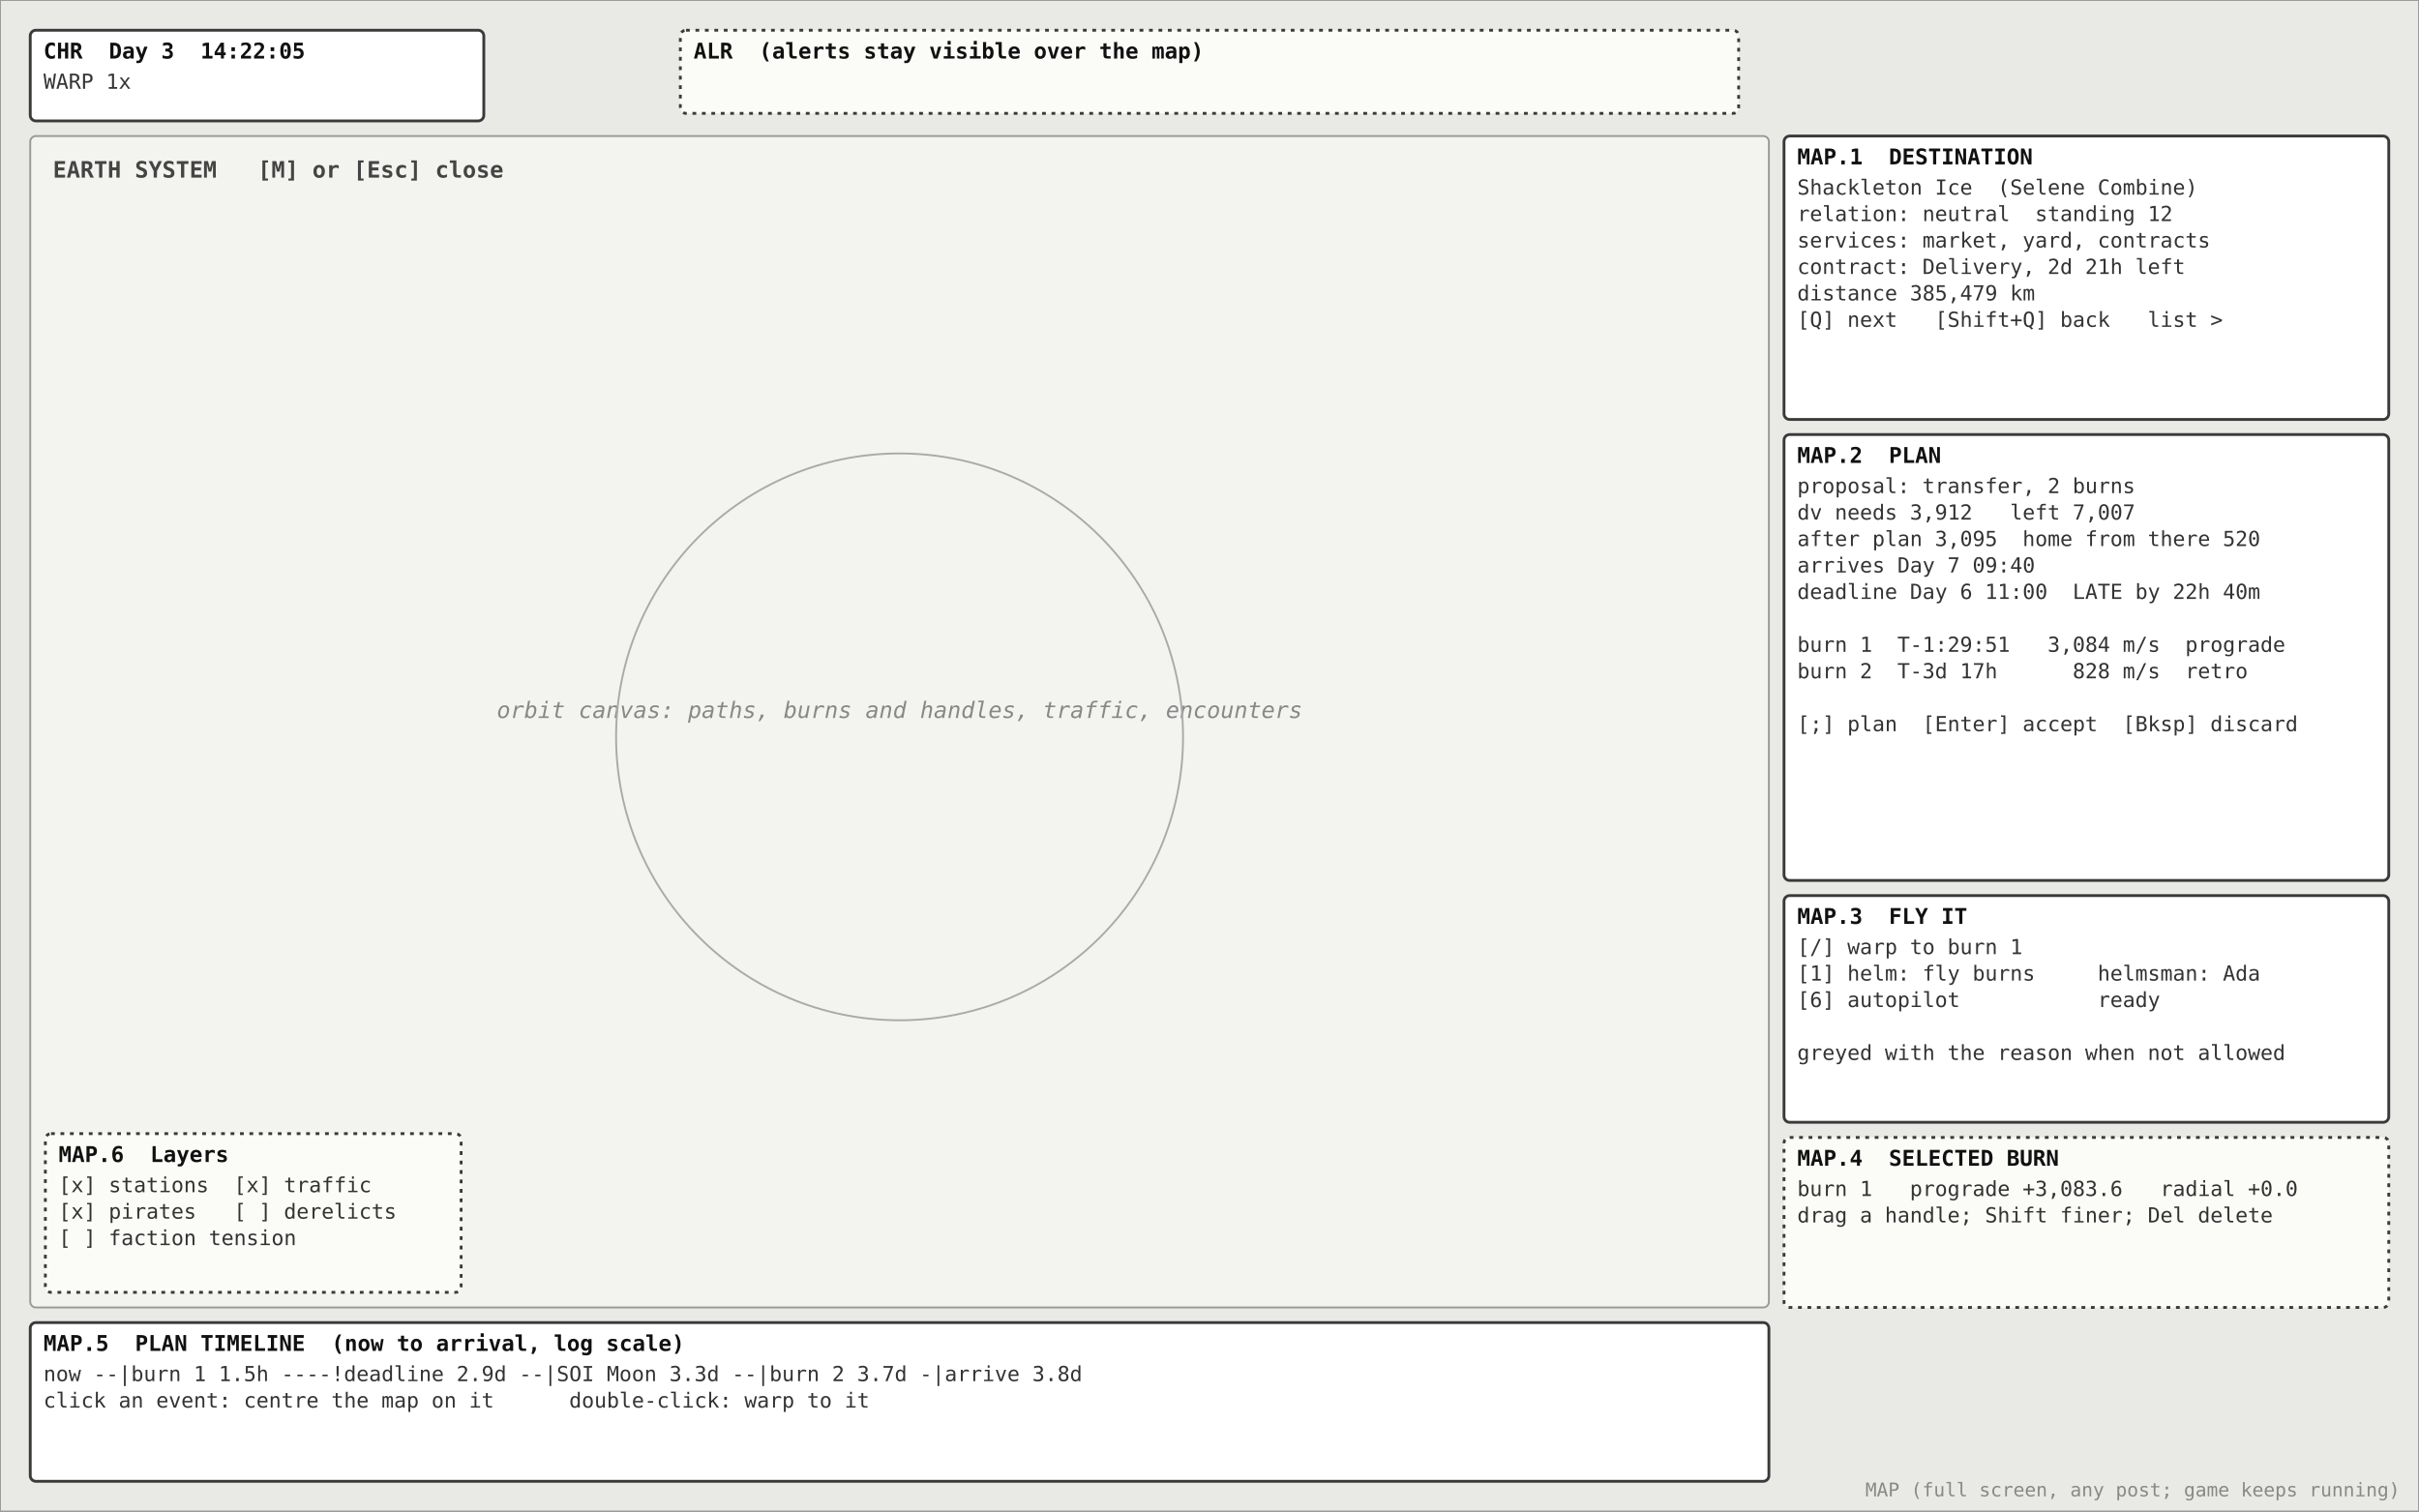
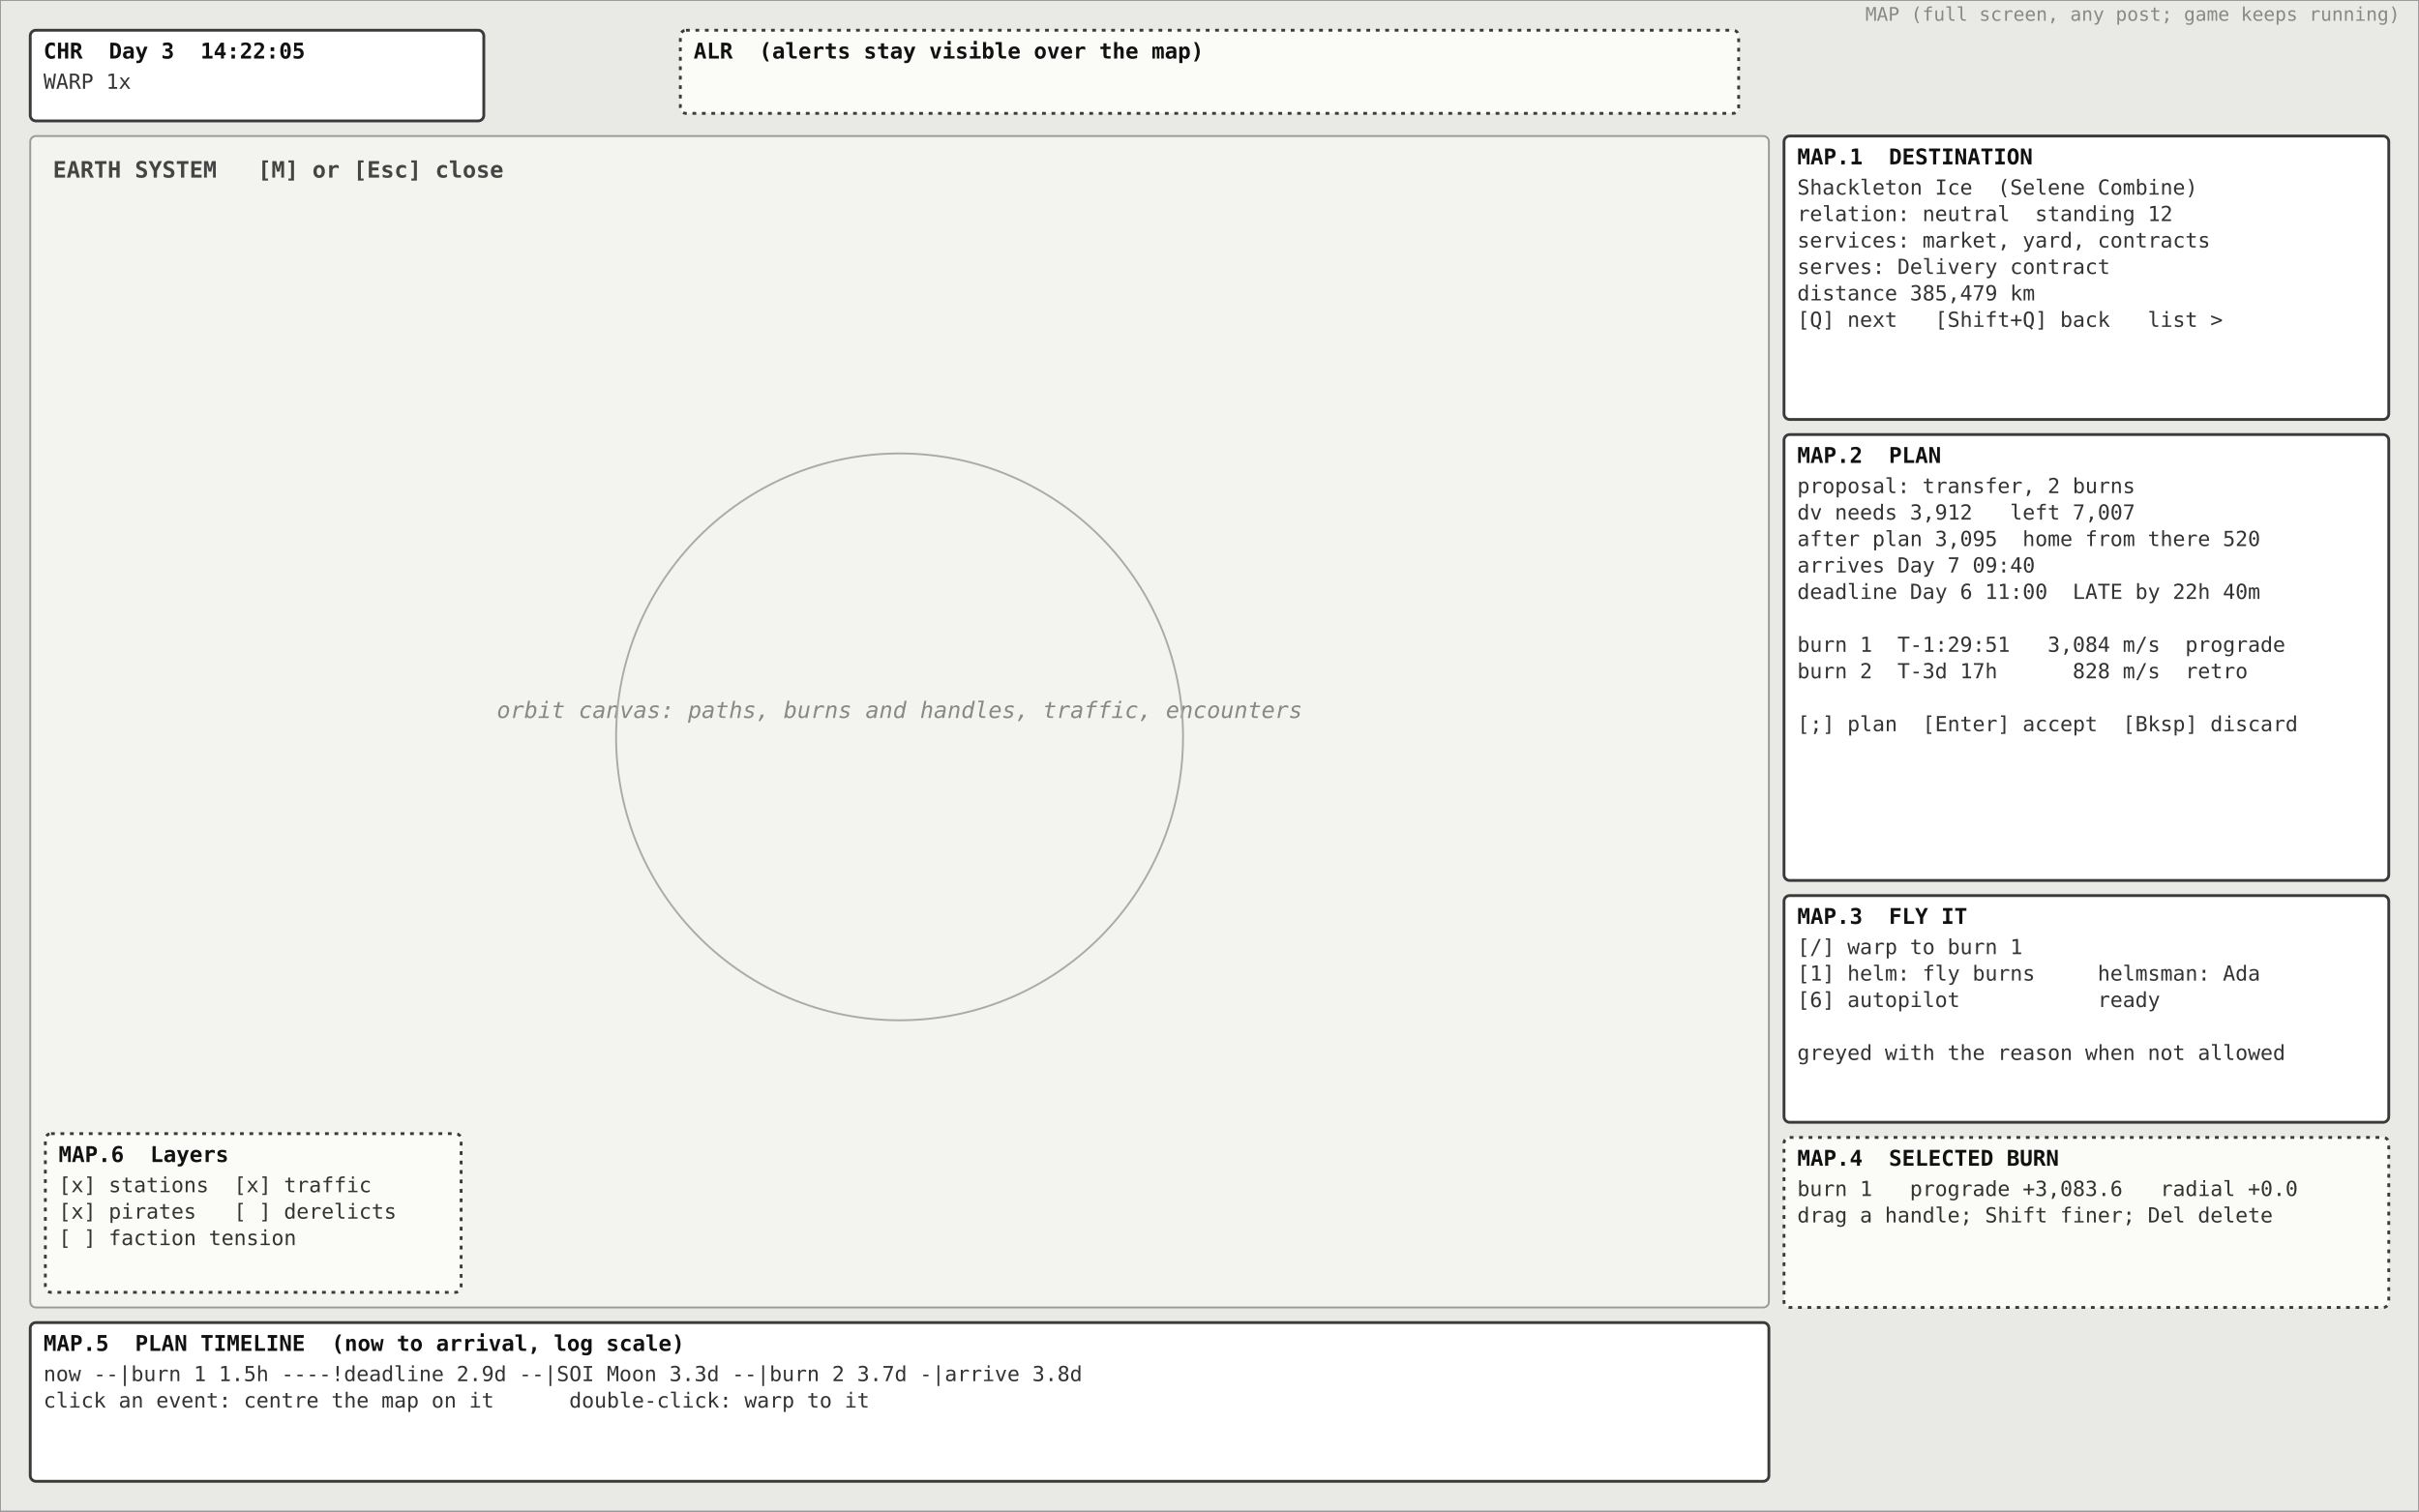
<svg xmlns="http://www.w3.org/2000/svg" width="1280" height="800" viewBox="0 0 1280 800" role="img" aria-label="The map: plan a trip">
  <rect x="0" y="0" width="1280" height="800" rx="0" fill="#e9e9e6" stroke="#9a9a9a" stroke-width="1" />
-   <text x="1270" y="792" font-family="DejaVu Sans Mono, Menlo, Consolas, monospace" font-size="10" font-weight="normal" font-style="normal" fill="#888" text-anchor="end" xml:space="preserve" style="white-space:pre">MAP (full screen, any post; game keeps running)</text>
+   <text x="1270" y="11" font-family="DejaVu Sans Mono, Menlo, Consolas, monospace" font-size="10" font-weight="normal" font-style="normal" fill="#888" text-anchor="end" xml:space="preserve" style="white-space:pre">MAP (full screen, any post; game keeps running)</text>
  <rect x="16" y="72" width="920" height="620" rx="3" fill="#f3f3f0" stroke="#999" stroke-width="1" />
  <text x="476" y="380" font-family="DejaVu Sans Mono, Menlo, Consolas, monospace" font-size="12" font-weight="normal" font-style="italic" fill="#888" text-anchor="middle" xml:space="preserve" style="white-space:pre">orbit canvas: paths, burns and handles, traffic, encounters</text>
  <circle cx="476" cy="390" r="150" fill="none" stroke="#aaa" stroke-width="1" />
  <text x="28" y="94" font-family="DejaVu Sans Mono, Menlo, Consolas, monospace" font-size="12" font-weight="bold" font-style="normal" fill="#444" text-anchor="start" xml:space="preserve" style="white-space:pre">EARTH SYSTEM   [M] or [Esc] close</text>
  <rect x="16" y="16" width="240" height="48" rx="3" fill="#ffffff" stroke="#3a3a3a" stroke-width="1.5" />
  <text x="23" y="31" font-family="DejaVu Sans Mono, Menlo, Consolas, monospace" font-size="11.5" font-weight="bold" font-style="normal" fill="#111" text-anchor="start" xml:space="preserve" style="white-space:pre">CHR  Day 3  14:22:05</text>
  <text x="23" y="47" font-family="DejaVu Sans Mono, Menlo, Consolas, monospace" font-size="11" font-weight="normal" font-style="normal" fill="#333" text-anchor="start" xml:space="preserve" style="white-space:pre">WARP 1x</text>
  <rect x="360" y="16" width="560" height="44" rx="3" fill="#fbfbf8" stroke="#3a3a3a" stroke-width="1.5" stroke-dasharray="2 3" />
  <text x="367" y="31" font-family="DejaVu Sans Mono, Menlo, Consolas, monospace" font-size="11.5" font-weight="bold" font-style="normal" fill="#111" text-anchor="start" xml:space="preserve" style="white-space:pre">ALR  (alerts stay visible over the map)</text>
  <rect x="944" y="72" width="320" height="150" rx="3" fill="#ffffff" stroke="#3a3a3a" stroke-width="1.5" />
  <text x="951" y="87" font-family="DejaVu Sans Mono, Menlo, Consolas, monospace" font-size="11.5" font-weight="bold" font-style="normal" fill="#111" text-anchor="start" xml:space="preserve" style="white-space:pre">MAP.1  DESTINATION</text>
  <text x="951" y="103" font-family="DejaVu Sans Mono, Menlo, Consolas, monospace" font-size="11" font-weight="normal" font-style="normal" fill="#333" text-anchor="start" xml:space="preserve" style="white-space:pre">Shackleton Ice  (Selene Combine)</text>
  <text x="951" y="117" font-family="DejaVu Sans Mono, Menlo, Consolas, monospace" font-size="11" font-weight="normal" font-style="normal" fill="#333" text-anchor="start" xml:space="preserve" style="white-space:pre">relation: neutral  standing 12</text>
  <text x="951" y="131" font-family="DejaVu Sans Mono, Menlo, Consolas, monospace" font-size="11" font-weight="normal" font-style="normal" fill="#333" text-anchor="start" xml:space="preserve" style="white-space:pre">services: market, yard, contracts</text>
-   <text x="951" y="145" font-family="DejaVu Sans Mono, Menlo, Consolas, monospace" font-size="11" font-weight="normal" font-style="normal" fill="#333" text-anchor="start" xml:space="preserve" style="white-space:pre">contract: Delivery, 2d 21h left</text>
+   <text x="951" y="145" font-family="DejaVu Sans Mono, Menlo, Consolas, monospace" font-size="11" font-weight="normal" font-style="normal" fill="#333" text-anchor="start" xml:space="preserve" style="white-space:pre">serves: Delivery contract</text>
  <text x="951" y="159" font-family="DejaVu Sans Mono, Menlo, Consolas, monospace" font-size="11" font-weight="normal" font-style="normal" fill="#333" text-anchor="start" xml:space="preserve" style="white-space:pre">distance 385,479 km</text>
  <text x="951" y="173" font-family="DejaVu Sans Mono, Menlo, Consolas, monospace" font-size="11" font-weight="normal" font-style="normal" fill="#333" text-anchor="start" xml:space="preserve" style="white-space:pre">[Q] next   [Shift+Q] back   list &gt;</text>
  <rect x="944" y="230" width="320" height="236" rx="3" fill="#ffffff" stroke="#3a3a3a" stroke-width="1.5" />
  <text x="951" y="245" font-family="DejaVu Sans Mono, Menlo, Consolas, monospace" font-size="11.5" font-weight="bold" font-style="normal" fill="#111" text-anchor="start" xml:space="preserve" style="white-space:pre">MAP.2  PLAN</text>
  <text x="951" y="261" font-family="DejaVu Sans Mono, Menlo, Consolas, monospace" font-size="11" font-weight="normal" font-style="normal" fill="#333" text-anchor="start" xml:space="preserve" style="white-space:pre">proposal: transfer, 2 burns</text>
  <text x="951" y="275" font-family="DejaVu Sans Mono, Menlo, Consolas, monospace" font-size="11" font-weight="normal" font-style="normal" fill="#333" text-anchor="start" xml:space="preserve" style="white-space:pre">dv needs 3,912   left 7,007</text>
  <text x="951" y="289" font-family="DejaVu Sans Mono, Menlo, Consolas, monospace" font-size="11" font-weight="normal" font-style="normal" fill="#333" text-anchor="start" xml:space="preserve" style="white-space:pre">after plan 3,095  home from there 520</text>
  <text x="951" y="303" font-family="DejaVu Sans Mono, Menlo, Consolas, monospace" font-size="11" font-weight="normal" font-style="normal" fill="#333" text-anchor="start" xml:space="preserve" style="white-space:pre">arrives Day 7 09:40</text>
  <text x="951" y="317" font-family="DejaVu Sans Mono, Menlo, Consolas, monospace" font-size="11" font-weight="normal" font-style="normal" fill="#333" text-anchor="start" xml:space="preserve" style="white-space:pre">deadline Day 6 11:00  LATE by 22h 40m</text>
  <text x="951" y="331" font-family="DejaVu Sans Mono, Menlo, Consolas, monospace" font-size="11" font-weight="normal" font-style="normal" fill="#333" text-anchor="start" xml:space="preserve" style="white-space:pre" />
  <text x="951" y="345" font-family="DejaVu Sans Mono, Menlo, Consolas, monospace" font-size="11" font-weight="normal" font-style="normal" fill="#333" text-anchor="start" xml:space="preserve" style="white-space:pre">burn 1  T-1:29:51   3,084 m/s  prograde</text>
  <text x="951" y="359" font-family="DejaVu Sans Mono, Menlo, Consolas, monospace" font-size="11" font-weight="normal" font-style="normal" fill="#333" text-anchor="start" xml:space="preserve" style="white-space:pre">burn 2  T-3d 17h      828 m/s  retro</text>
  <text x="951" y="373" font-family="DejaVu Sans Mono, Menlo, Consolas, monospace" font-size="11" font-weight="normal" font-style="normal" fill="#333" text-anchor="start" xml:space="preserve" style="white-space:pre" />
  <text x="951" y="387" font-family="DejaVu Sans Mono, Menlo, Consolas, monospace" font-size="11" font-weight="normal" font-style="normal" fill="#333" text-anchor="start" xml:space="preserve" style="white-space:pre">[;] plan  [Enter] accept  [Bksp] discard</text>
  <rect x="944" y="474" width="320" height="120" rx="3" fill="#ffffff" stroke="#3a3a3a" stroke-width="1.5" />
  <text x="951" y="489" font-family="DejaVu Sans Mono, Menlo, Consolas, monospace" font-size="11.5" font-weight="bold" font-style="normal" fill="#111" text-anchor="start" xml:space="preserve" style="white-space:pre">MAP.3  FLY IT</text>
  <text x="951" y="505" font-family="DejaVu Sans Mono, Menlo, Consolas, monospace" font-size="11" font-weight="normal" font-style="normal" fill="#333" text-anchor="start" xml:space="preserve" style="white-space:pre">[/] warp to burn 1</text>
  <text x="951" y="519" font-family="DejaVu Sans Mono, Menlo, Consolas, monospace" font-size="11" font-weight="normal" font-style="normal" fill="#333" text-anchor="start" xml:space="preserve" style="white-space:pre">[1] helm: fly burns     helmsman: Ada</text>
  <text x="951" y="533" font-family="DejaVu Sans Mono, Menlo, Consolas, monospace" font-size="11" font-weight="normal" font-style="normal" fill="#333" text-anchor="start" xml:space="preserve" style="white-space:pre">[6] autopilot           ready</text>
  <text x="951" y="547" font-family="DejaVu Sans Mono, Menlo, Consolas, monospace" font-size="11" font-weight="normal" font-style="normal" fill="#333" text-anchor="start" xml:space="preserve" style="white-space:pre" />
  <text x="951" y="561" font-family="DejaVu Sans Mono, Menlo, Consolas, monospace" font-size="11" font-weight="normal" font-style="normal" fill="#333" text-anchor="start" xml:space="preserve" style="white-space:pre">greyed with the reason when not allowed</text>
  <rect x="944" y="602" width="320" height="90" rx="3" fill="#fbfbf8" stroke="#3a3a3a" stroke-width="1.5" stroke-dasharray="2 3" />
  <text x="951" y="617" font-family="DejaVu Sans Mono, Menlo, Consolas, monospace" font-size="11.5" font-weight="bold" font-style="normal" fill="#111" text-anchor="start" xml:space="preserve" style="white-space:pre">MAP.4  SELECTED BURN</text>
  <text x="951" y="633" font-family="DejaVu Sans Mono, Menlo, Consolas, monospace" font-size="11" font-weight="normal" font-style="normal" fill="#333" text-anchor="start" xml:space="preserve" style="white-space:pre">burn 1   prograde +3,083.6   radial +0.0</text>
  <text x="951" y="647" font-family="DejaVu Sans Mono, Menlo, Consolas, monospace" font-size="11" font-weight="normal" font-style="normal" fill="#333" text-anchor="start" xml:space="preserve" style="white-space:pre">drag a handle; Shift finer; Del delete</text>
  <rect x="16" y="700" width="920" height="84" rx="3" fill="#ffffff" stroke="#3a3a3a" stroke-width="1.5" />
  <text x="23" y="715" font-family="DejaVu Sans Mono, Menlo, Consolas, monospace" font-size="11.5" font-weight="bold" font-style="normal" fill="#111" text-anchor="start" xml:space="preserve" style="white-space:pre">MAP.5  PLAN TIMELINE  (now to arrival, log scale)</text>
  <text x="23" y="731" font-family="DejaVu Sans Mono, Menlo, Consolas, monospace" font-size="11" font-weight="normal" font-style="normal" fill="#333" text-anchor="start" xml:space="preserve" style="white-space:pre">now --|burn 1 1.5h ----!deadline 2.9d --|SOI Moon 3.3d --|burn 2 3.7d -|arrive 3.8d</text>
  <text x="23" y="745" font-family="DejaVu Sans Mono, Menlo, Consolas, monospace" font-size="11" font-weight="normal" font-style="normal" fill="#333" text-anchor="start" xml:space="preserve" style="white-space:pre">click an event: centre the map on it      double-click: warp to it</text>
  <rect x="24" y="600" width="220" height="84" rx="3" fill="#fbfbf8" stroke="#3a3a3a" stroke-width="1.5" stroke-dasharray="2 3" />
  <text x="31" y="615" font-family="DejaVu Sans Mono, Menlo, Consolas, monospace" font-size="11.5" font-weight="bold" font-style="normal" fill="#111" text-anchor="start" xml:space="preserve" style="white-space:pre">MAP.6  Layers</text>
  <text x="31" y="631" font-family="DejaVu Sans Mono, Menlo, Consolas, monospace" font-size="11" font-weight="normal" font-style="normal" fill="#333" text-anchor="start" xml:space="preserve" style="white-space:pre">[x] stations  [x] traffic</text>
  <text x="31" y="645" font-family="DejaVu Sans Mono, Menlo, Consolas, monospace" font-size="11" font-weight="normal" font-style="normal" fill="#333" text-anchor="start" xml:space="preserve" style="white-space:pre">[x] pirates   [ ] derelicts</text>
  <text x="31" y="659" font-family="DejaVu Sans Mono, Menlo, Consolas, monospace" font-size="11" font-weight="normal" font-style="normal" fill="#333" text-anchor="start" xml:space="preserve" style="white-space:pre">[ ] faction tension</text>
</svg>
